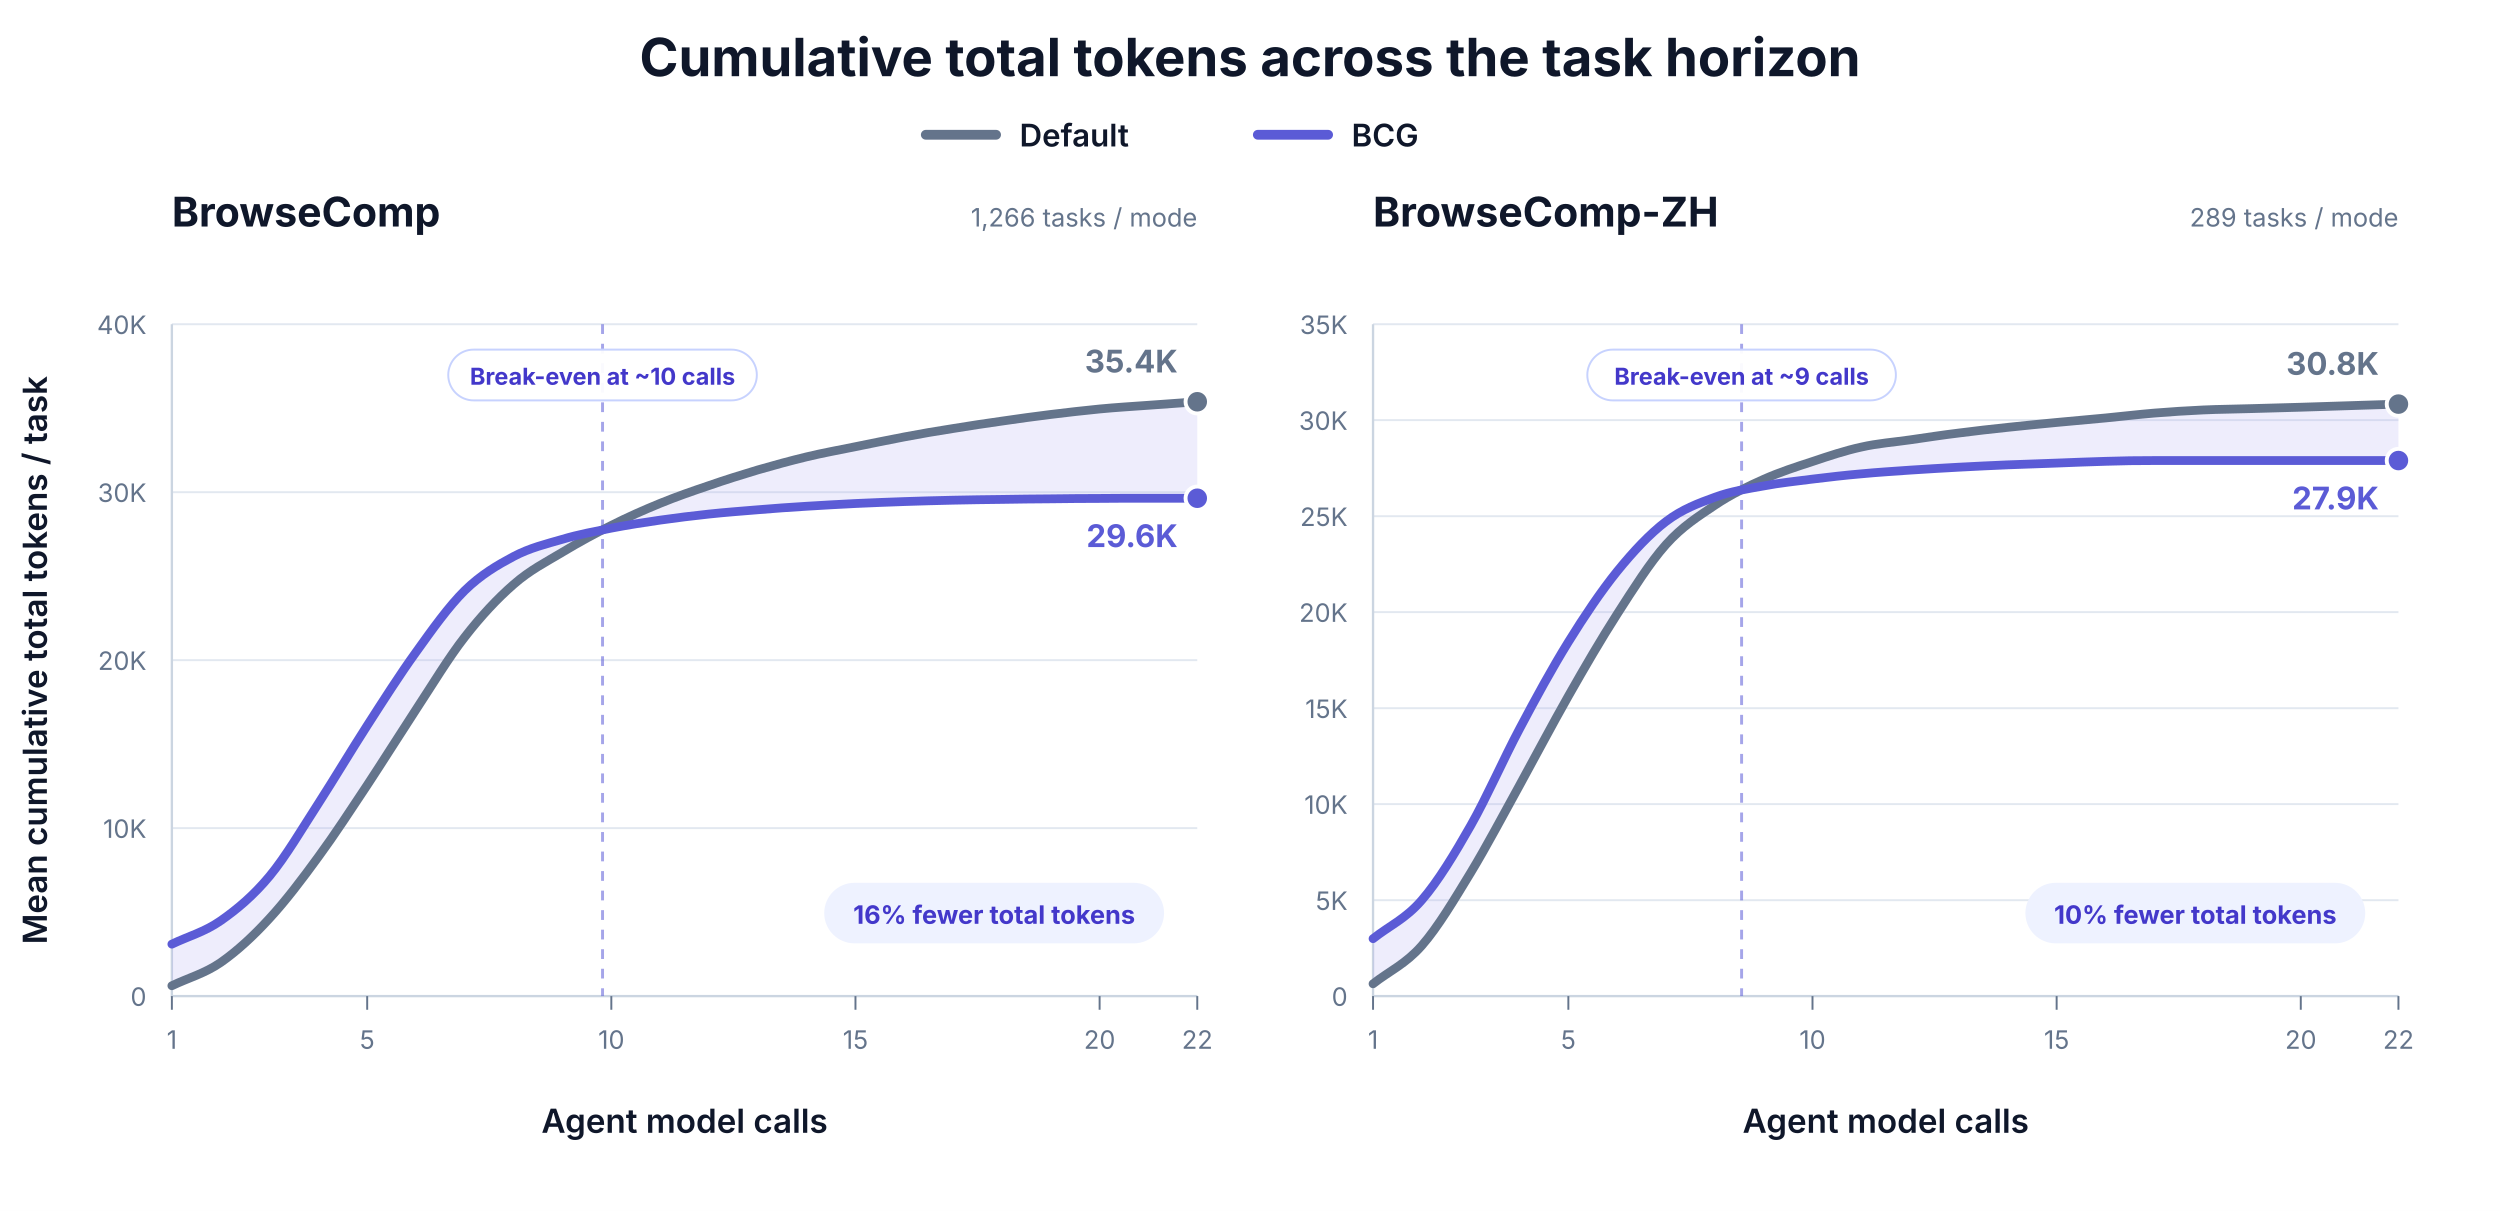
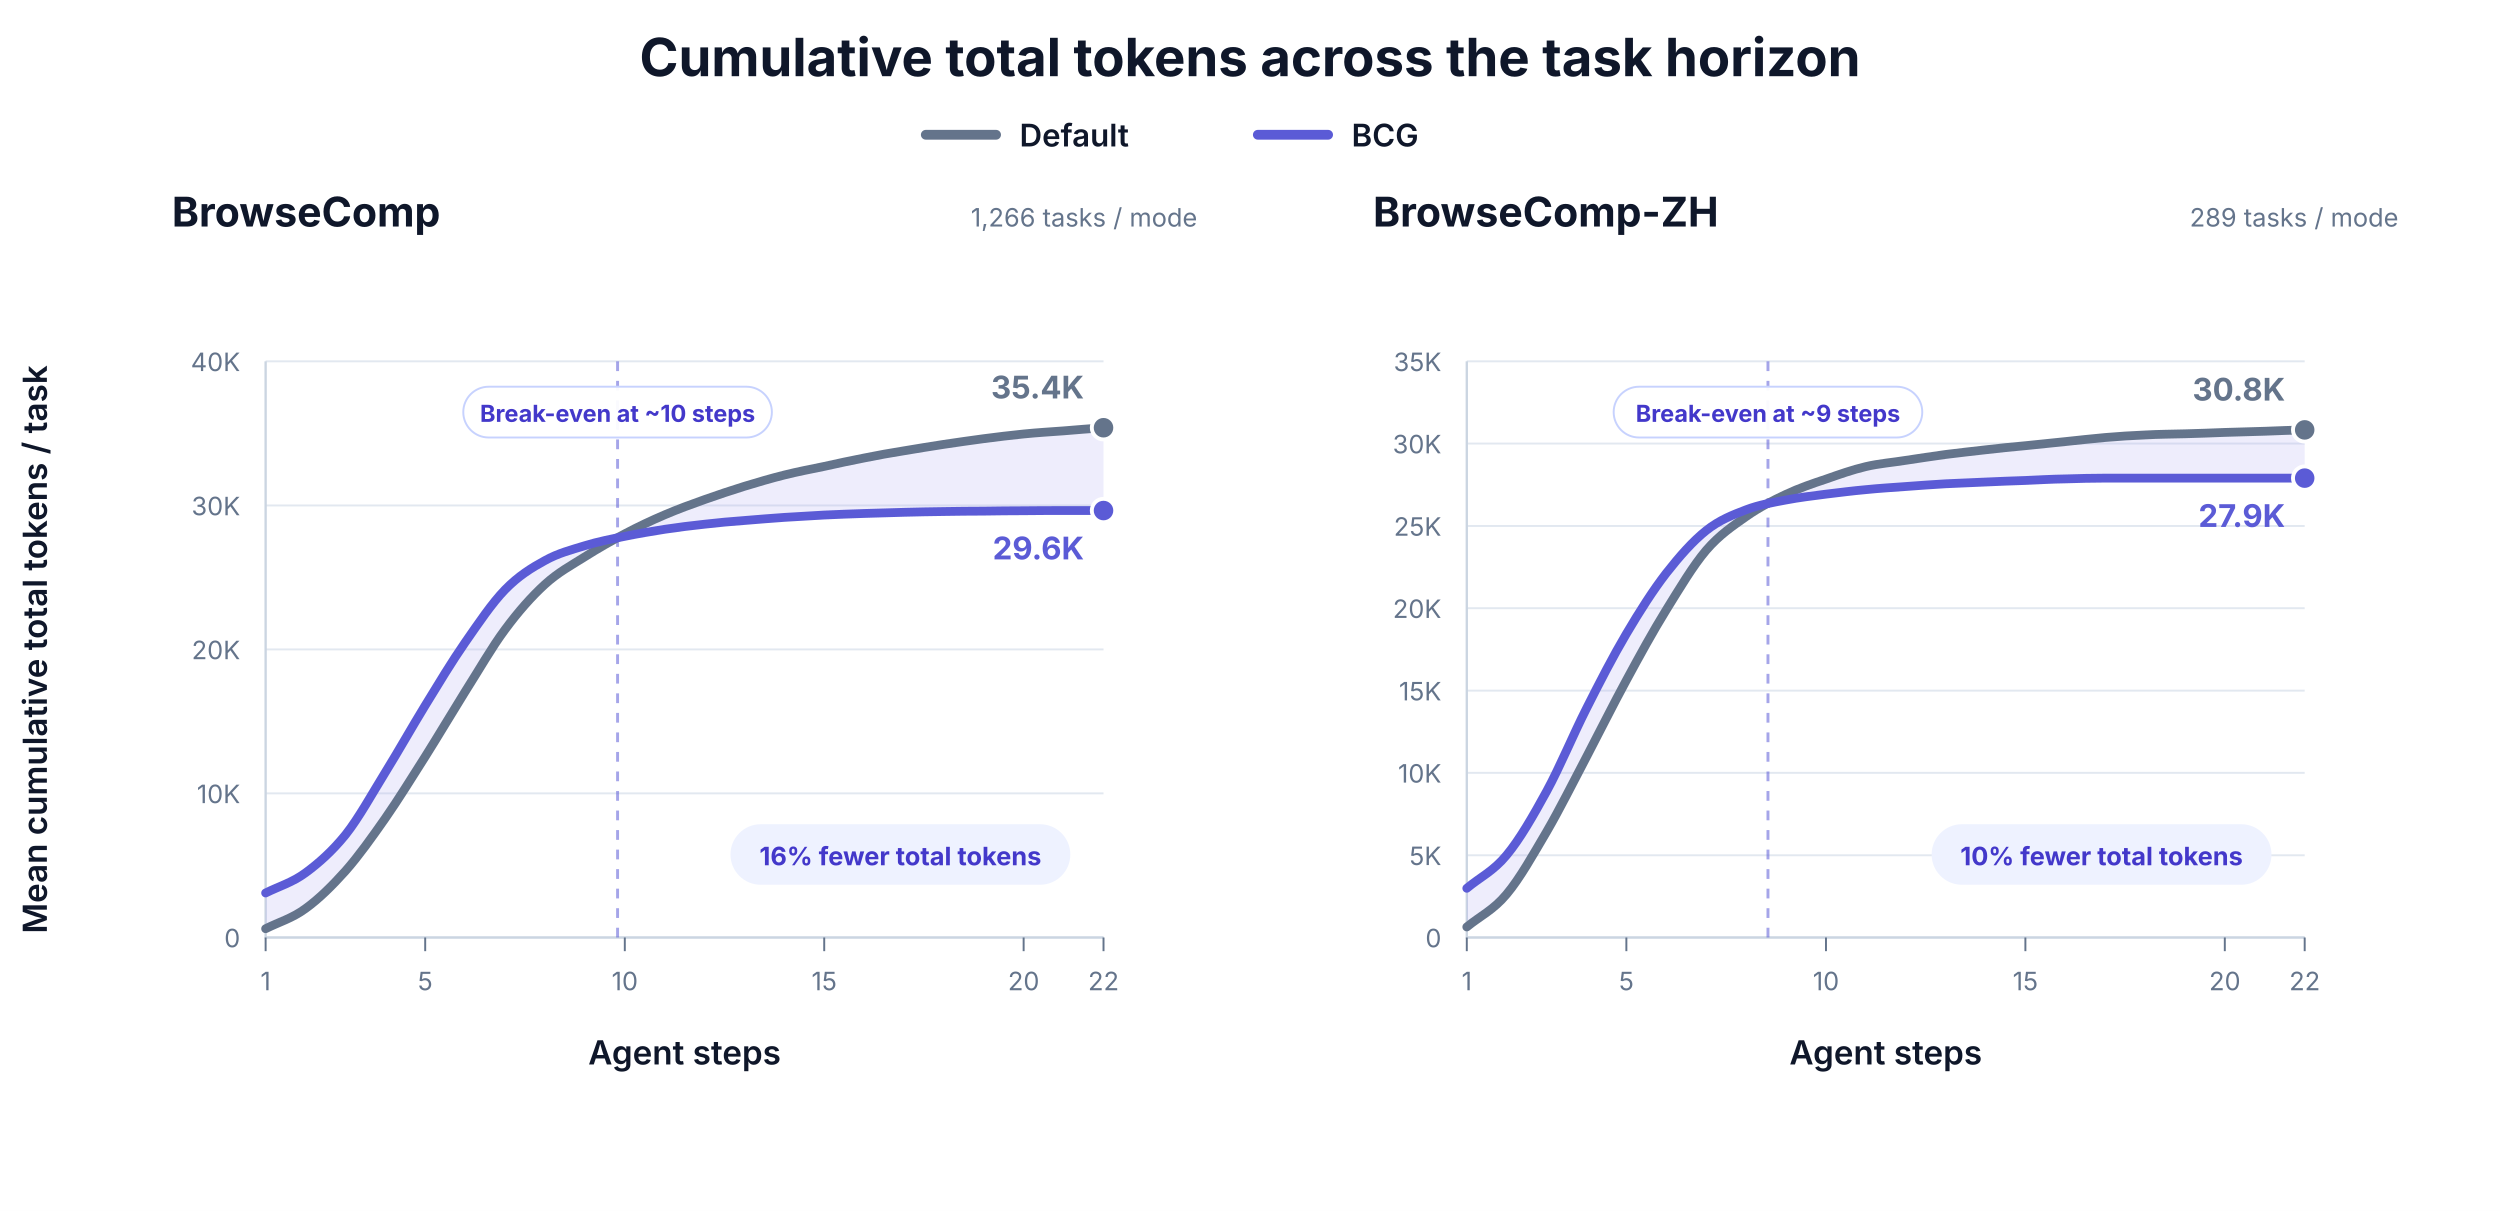
<svg xmlns="http://www.w3.org/2000/svg" width="1280" height="620" viewBox="0 0 1280 620" role="img" aria-labelledby="title desc">
  <rect width="1280" height="620" fill="#ffffff" />
  <g font-family="Inter,Arial,sans-serif">
    <text x="640" y="39" text-anchor="middle" fill="#0f172a" font-size="27" font-weight="700">Cumulative total tokens across the task horizon</text>
    <path d="M474 69H510" stroke="#64748b" stroke-width="5" stroke-linecap="round" />
    <text x="522" y="75" fill="#0f172a" font-size="16" font-weight="600">Default</text>
    <path d="M644 69H680" stroke="#5b5bd6" stroke-width="5" stroke-linecap="round" />
    <text x="692" y="75" fill="#0f172a" font-size="16" font-weight="600">BCG</text>
-     <text x="24" y="338" transform="rotate(-90 24 338)" text-anchor="middle" fill="#0f172a" font-size="17" font-weight="600">Mean cumulative total tokens / task</text>
+     <text x="24" y="332.5" transform="rotate(-90 24 332.5)" text-anchor="middle" fill="#0f172a" font-size="17" font-weight="600">Mean cumulative total tokens / task</text>
    <text x="88" y="116" fill="#0f172a" font-size="21" font-weight="700">BrowseComp</text>
    <text x="613" y="116" text-anchor="end" fill="#64748b" font-size="13">1,266 tasks / mode</text>
-     <path d="M88.0 510.0H613.0" stroke="#e2e8f0" stroke-width="1" />
-     <text x="75.0" y="515.0" text-anchor="end" fill="#64748b" font-size="13">0</text>
-     <path d="M88.0 424.0H613.0" stroke="#e2e8f0" stroke-width="1" />
-     <text x="75.0" y="429.0" text-anchor="end" fill="#64748b" font-size="13">10K</text>
-     <path d="M88.0 338.0H613.0" stroke="#e2e8f0" stroke-width="1" />
-     <text x="75.0" y="343.0" text-anchor="end" fill="#64748b" font-size="13">20K</text>
-     <path d="M88.0 252.0H613.0" stroke="#e2e8f0" stroke-width="1" />
-     <text x="75.0" y="257.0" text-anchor="end" fill="#64748b" font-size="13">30K</text>
-     <path d="M88.0 166.0H613.0" stroke="#e2e8f0" stroke-width="1" />
-     <text x="75.0" y="171.0" text-anchor="end" fill="#64748b" font-size="13">40K</text>
-     <path d="M88.0 166.0V510.0H613.0" fill="none" stroke="#cbd5e1" stroke-width="1.2" />
-     <path d="M88.0 510.0v7" stroke="#64748b" stroke-width="1" />
-     <text x="88.0" y="537.0" text-anchor="middle" fill="#64748b" font-size="13">1</text>
-     <path d="M188.0 510.0v7" stroke="#64748b" stroke-width="1" />
-     <text x="188.0" y="537.0" text-anchor="middle" fill="#64748b" font-size="13">5</text>
-     <path d="M313.0 510.0v7" stroke="#64748b" stroke-width="1" />
-     <text x="313.0" y="537.0" text-anchor="middle" fill="#64748b" font-size="13">10</text>
-     <path d="M438.0 510.0v7" stroke="#64748b" stroke-width="1" />
-     <text x="438.0" y="537.0" text-anchor="middle" fill="#64748b" font-size="13">15</text>
-     <path d="M563.0 510.0v7" stroke="#64748b" stroke-width="1" />
-     <text x="563.0" y="537.0" text-anchor="middle" fill="#64748b" font-size="13">20</text>
-     <path d="M613.0 510.0v7" stroke="#64748b" stroke-width="1" />
-     <text x="613.0" y="537.0" text-anchor="middle" fill="#64748b" font-size="13">22</text>
-     <path d="M308.5 166.0V510.0" stroke="#5b5bd6" stroke-opacity="0.55" stroke-width="1.5" stroke-dasharray="5 5" />
-     <rect x="229.5" y="179.0" width="158" height="26" rx="13" fill="#ffffff" fill-opacity="0.94" stroke="#c7d2fe" />
-     <text x="308.5" y="197.0" text-anchor="middle" fill="#4338ca" font-size="12" font-weight="700">Break-even at ~10 calls</text>
-     <path d="M88.0,504.7 C96.3,500.7 104.7,498.5 113.0,492.8 C121.3,487.0 129.7,479.3 138.0,470.2 C146.3,461.2 154.7,450.1 163.0,438.7 C171.3,427.4 179.7,414.5 188.0,402.0 C196.3,389.4 204.7,376.0 213.0,363.3 C221.3,350.7 229.7,336.7 238.0,326.1 C246.3,315.4 254.7,306.4 263.0,299.2 C271.3,291.9 279.7,287.7 288.0,282.7 C296.3,277.7 304.7,273.1 313.0,269.0 C321.3,264.8 329.7,261.1 338.0,257.7 C346.3,254.3 354.7,251.4 363.0,248.6 C371.3,245.7 379.7,243.1 388.0,240.6 C396.3,238.2 404.7,235.9 413.0,233.9 C421.3,231.9 429.7,230.4 438.0,228.7 C446.3,227.0 454.7,225.3 463.0,223.7 C471.3,222.1 479.7,220.7 488.0,219.4 C496.3,218.0 504.7,216.8 513.0,215.6 C521.3,214.4 529.7,213.2 538.0,212.2 C546.3,211.2 554.7,210.2 563.0,209.4 C571.3,208.6 579.7,208.1 588.0,207.5 C596.3,206.9 604.7,206.3 613.0,205.7 L613.0,255.1 C604.7,255.1 596.3,255.1 588.0,255.1 C579.7,255.1 571.3,255.1 563.0,255.2 C554.7,255.2 546.3,255.3 538.0,255.4 C529.7,255.5 521.3,255.5 513.0,255.7 C504.7,255.8 496.3,255.9 488.0,256.1 C479.7,256.3 471.3,256.5 463.0,256.8 C454.7,257.1 446.3,257.4 438.0,257.8 C429.7,258.2 421.3,258.7 413.0,259.2 C404.7,259.7 396.3,260.3 388.0,261.0 C379.7,261.7 371.3,262.3 363.0,263.2 C354.7,264.1 346.3,265.1 338.0,266.3 C329.7,267.5 321.3,268.8 313.0,270.4 C304.7,272.1 296.3,273.6 288.0,276.1 C279.7,278.5 271.3,280.5 263.0,284.9 C254.7,289.3 246.3,294.2 238.0,302.3 C229.7,310.5 221.3,322.3 213.0,333.9 C204.7,345.4 196.3,358.6 188.0,371.5 C179.7,384.4 171.3,398.5 163.0,411.4 C154.7,424.2 146.3,438.6 138.0,448.6 C129.7,458.6 121.3,465.6 113.0,471.4 C104.7,477.2 96.3,479.4 88.0,483.4 Z" fill="#aaa8f4" fill-opacity="0.20" />
-     <path d="M88.0,504.7 C96.3,500.7 104.7,498.5 113.0,492.8 C121.3,487.0 129.7,479.3 138.0,470.2 C146.3,461.2 154.7,450.1 163.0,438.7 C171.3,427.4 179.7,414.5 188.0,402.0 C196.3,389.4 204.7,376.0 213.0,363.3 C221.3,350.7 229.7,336.7 238.0,326.1 C246.3,315.4 254.7,306.4 263.0,299.2 C271.3,291.9 279.7,287.7 288.0,282.7 C296.3,277.7 304.7,273.1 313.0,269.0 C321.3,264.8 329.7,261.1 338.0,257.7 C346.3,254.3 354.7,251.4 363.0,248.6 C371.3,245.7 379.7,243.1 388.0,240.6 C396.3,238.2 404.7,235.9 413.0,233.9 C421.3,231.9 429.7,230.4 438.0,228.7 C446.3,227.0 454.7,225.3 463.0,223.7 C471.3,222.1 479.7,220.7 488.0,219.4 C496.3,218.0 504.7,216.8 513.0,215.6 C521.3,214.4 529.7,213.2 538.0,212.2 C546.3,211.2 554.7,210.2 563.0,209.4 C571.3,208.6 579.7,208.1 588.0,207.5 C596.3,206.9 604.7,206.3 613.0,205.7" fill="none" stroke="#64748b" stroke-width="4.5" stroke-linecap="round" />
-     <path d="M88.0,483.4 C96.3,479.4 104.7,477.2 113.0,471.4 C121.3,465.6 129.7,458.6 138.0,448.6 C146.3,438.6 154.7,424.2 163.0,411.4 C171.3,398.5 179.7,384.4 188.0,371.5 C196.3,358.6 204.7,345.4 213.0,333.9 C221.3,322.3 229.7,310.5 238.0,302.3 C246.3,294.2 254.7,289.3 263.0,284.9 C271.3,280.5 279.7,278.5 288.0,276.1 C296.3,273.6 304.7,272.1 313.0,270.4 C321.3,268.8 329.7,267.5 338.0,266.3 C346.3,265.1 354.7,264.1 363.0,263.2 C371.3,262.3 379.7,261.7 388.0,261.0 C396.3,260.3 404.7,259.7 413.0,259.2 C421.3,258.7 429.7,258.2 438.0,257.8 C446.3,257.4 454.7,257.1 463.0,256.8 C471.3,256.5 479.7,256.3 488.0,256.1 C496.3,255.9 504.7,255.8 513.0,255.7 C521.3,255.5 529.7,255.5 538.0,255.4 C546.3,255.3 554.7,255.2 563.0,255.2 C571.3,255.1 579.7,255.1 588.0,255.1 C596.3,255.1 604.7,255.1 613.0,255.1" fill="none" stroke="#5b5bd6" stroke-width="4.5" stroke-linecap="round" />
-     <circle cx="613.0" cy="205.7" r="6" fill="#64748b" stroke="#ffffff" stroke-width="2" />
-     <text x="603.0" y="190.7" text-anchor="end" fill="#64748b" font-size="16" font-weight="700">35.4K</text>
-     <circle cx="613.0" cy="255.1" r="6" fill="#5b5bd6" stroke="#ffffff" stroke-width="2" />
-     <text x="603.0" y="280.1" text-anchor="end" fill="#5b5bd6" font-size="16" font-weight="700">29.6K</text>
-     <rect x="422.0" y="452.0" width="174" height="31" rx="15.5" fill="#eef2ff" />
-     <text x="509.0" y="473.0" text-anchor="middle" fill="#4338ca" font-size="13" font-weight="700">16% fewer total tokens</text>
-     <text x="350.5" y="580" text-anchor="middle" fill="#0f172a" font-size="17" font-weight="600">Agent model calls</text>
+     <path d="M136.0 480.0H565.0" stroke="#e2e8f0" stroke-width="1" />
+     <text x="123.0" y="485.0" text-anchor="end" fill="#64748b" font-size="13">0</text>
+     <path d="M136.0 406.2H565.0" stroke="#e2e8f0" stroke-width="1" />
+     <text x="123.0" y="411.2" text-anchor="end" fill="#64748b" font-size="13">10K</text>
+     <path d="M136.0 332.5H565.0" stroke="#e2e8f0" stroke-width="1" />
+     <text x="123.0" y="337.5" text-anchor="end" fill="#64748b" font-size="13">20K</text>
+     <path d="M136.0 258.8H565.0" stroke="#e2e8f0" stroke-width="1" />
+     <text x="123.0" y="263.8" text-anchor="end" fill="#64748b" font-size="13">30K</text>
+     <path d="M136.0 185.0H565.0" stroke="#e2e8f0" stroke-width="1" />
+     <text x="123.0" y="190.0" text-anchor="end" fill="#64748b" font-size="13">40K</text>
+     <path d="M136.0 185.0V480.0H565.0" fill="none" stroke="#cbd5e1" stroke-width="1.2" />
+     <path d="M136.0 480.0v7" stroke="#64748b" stroke-width="1" />
+     <text x="136.0" y="507.0" text-anchor="middle" fill="#64748b" font-size="13">1</text>
+     <path d="M217.7 480.0v7" stroke="#64748b" stroke-width="1" />
+     <text x="217.7" y="507.0" text-anchor="middle" fill="#64748b" font-size="13">5</text>
+     <path d="M319.9 480.0v7" stroke="#64748b" stroke-width="1" />
+     <text x="319.9" y="507.0" text-anchor="middle" fill="#64748b" font-size="13">10</text>
+     <path d="M422.0 480.0v7" stroke="#64748b" stroke-width="1" />
+     <text x="422.0" y="507.0" text-anchor="middle" fill="#64748b" font-size="13">15</text>
+     <path d="M524.1 480.0v7" stroke="#64748b" stroke-width="1" />
+     <text x="524.1" y="507.0" text-anchor="middle" fill="#64748b" font-size="13">20</text>
+     <path d="M565.0 480.0v7" stroke="#64748b" stroke-width="1" />
+     <text x="565.0" y="507.0" text-anchor="middle" fill="#64748b" font-size="13">22</text>
+     <path d="M316.2 185.0V480.0" stroke="#5b5bd6" stroke-opacity="0.55" stroke-width="1.5" stroke-dasharray="5 5" />
+     <rect x="237.2" y="198.0" width="158" height="26" rx="13" fill="#ffffff" fill-opacity="0.94" stroke="#c7d2fe" />
+     <text x="316.2" y="216.0" text-anchor="middle" fill="#4338ca" font-size="12" font-weight="700">Break-even at ~10 steps</text>
+     <path d="M136.0,475.5 C142.8,472.1 149.6,470.2 156.4,465.2 C163.2,460.3 170.0,453.6 176.9,445.9 C183.7,438.2 190.5,428.6 197.3,418.9 C204.1,409.1 210.9,398.1 217.7,387.4 C224.5,376.6 231.3,365.1 238.1,354.2 C245.0,343.4 251.8,331.4 258.6,322.3 C265.4,313.1 272.2,305.4 279.0,299.2 C285.8,293.0 292.6,289.4 299.4,285.1 C306.2,280.8 313.0,276.9 319.9,273.3 C326.7,269.7 333.5,266.5 340.3,263.6 C347.1,260.7 353.9,258.2 360.7,255.8 C367.5,253.4 374.3,251.1 381.1,249.0 C388.0,246.9 394.8,244.9 401.6,243.2 C408.4,241.5 415.2,240.2 422.0,238.8 C428.8,237.3 435.6,235.8 442.4,234.5 C449.2,233.1 456.0,231.9 462.9,230.8 C469.7,229.6 476.5,228.6 483.3,227.5 C490.1,226.5 496.9,225.5 503.7,224.6 C510.5,223.7 517.3,222.9 524.1,222.2 C531.0,221.5 537.8,221.1 544.6,220.6 C551.4,220.0 558.2,219.5 565.0,219.0 L565.0,261.4 C558.2,261.4 551.4,261.4 544.6,261.4 C537.8,261.4 531.0,261.4 524.1,261.5 C517.3,261.5 510.5,261.6 503.7,261.7 C496.9,261.7 490.1,261.8 483.3,261.9 C476.5,262.0 469.7,262.1 462.9,262.3 C456.0,262.5 449.2,262.7 442.4,262.9 C435.6,263.1 428.8,263.4 422.0,263.7 C415.2,264.1 408.4,264.5 401.6,264.9 C394.8,265.4 388.0,265.9 381.1,266.5 C374.3,267.0 367.5,267.6 360.7,268.4 C353.9,269.1 347.1,270.0 340.3,271.0 C333.5,272.1 326.7,273.2 319.9,274.6 C313.0,276.0 306.2,277.3 299.4,279.4 C292.6,281.5 285.8,283.2 279.0,287.0 C272.2,290.7 265.4,294.9 258.6,301.9 C251.8,308.9 245.0,319.1 238.1,329.0 C231.3,338.8 224.5,350.1 217.7,361.2 C210.9,372.3 204.1,384.4 197.3,395.4 C190.5,406.4 183.7,418.8 176.9,427.4 C170.0,435.9 163.2,441.9 156.4,446.9 C149.6,451.9 142.8,453.8 136.0,457.2 Z" fill="#aaa8f4" fill-opacity="0.20" />
+     <path d="M136.0,475.5 C142.8,472.1 149.6,470.2 156.4,465.2 C163.2,460.3 170.0,453.6 176.9,445.9 C183.7,438.2 190.5,428.6 197.3,418.9 C204.1,409.1 210.9,398.1 217.7,387.4 C224.5,376.6 231.3,365.1 238.1,354.2 C245.0,343.4 251.8,331.4 258.6,322.3 C265.4,313.1 272.2,305.4 279.0,299.2 C285.8,293.0 292.6,289.4 299.4,285.1 C306.2,280.8 313.0,276.9 319.9,273.3 C326.7,269.7 333.5,266.5 340.3,263.6 C347.1,260.7 353.9,258.2 360.7,255.8 C367.5,253.4 374.3,251.1 381.1,249.0 C388.0,246.9 394.8,244.9 401.6,243.2 C408.4,241.5 415.2,240.2 422.0,238.8 C428.8,237.3 435.6,235.8 442.4,234.5 C449.2,233.1 456.0,231.9 462.9,230.8 C469.7,229.6 476.5,228.6 483.3,227.5 C490.1,226.5 496.9,225.5 503.7,224.6 C510.5,223.7 517.3,222.9 524.1,222.2 C531.0,221.5 537.8,221.1 544.6,220.6 C551.4,220.0 558.2,219.5 565.0,219.0" fill="none" stroke="#64748b" stroke-width="4.5" stroke-linecap="round" />
+     <path d="M136.0,457.2 C142.8,453.8 149.6,451.9 156.4,446.9 C163.2,441.9 170.0,435.9 176.9,427.4 C183.7,418.8 190.5,406.4 197.3,395.4 C204.1,384.4 210.9,372.3 217.7,361.2 C224.5,350.1 231.3,338.8 238.1,329.0 C245.0,319.1 251.8,308.9 258.6,301.9 C265.4,294.9 272.2,290.7 279.0,287.0 C285.8,283.2 292.6,281.5 299.4,279.4 C306.2,277.3 313.0,276.0 319.9,274.6 C326.7,273.2 333.5,272.1 340.3,271.0 C347.1,270.0 353.9,269.1 360.7,268.4 C367.5,267.6 374.3,267.0 381.1,266.5 C388.0,265.9 394.8,265.4 401.6,264.9 C408.4,264.5 415.2,264.1 422.0,263.7 C428.8,263.4 435.6,263.1 442.4,262.9 C449.2,262.7 456.0,262.5 462.9,262.3 C469.7,262.1 476.5,262.0 483.3,261.9 C490.1,261.8 496.9,261.7 503.7,261.7 C510.5,261.6 517.3,261.5 524.1,261.5 C531.0,261.4 537.8,261.4 544.6,261.4 C551.4,261.4 558.2,261.4 565.0,261.4" fill="none" stroke="#5b5bd6" stroke-width="4.5" stroke-linecap="round" />
+     <circle cx="565.0" cy="219.0" r="6" fill="#64748b" stroke="#ffffff" stroke-width="2" />
+     <text x="555.0" y="204.0" text-anchor="end" fill="#64748b" font-size="16" font-weight="700">35.4K</text>
+     <circle cx="565.0" cy="261.4" r="6" fill="#5b5bd6" stroke="#ffffff" stroke-width="2" />
+     <text x="555.0" y="286.4" text-anchor="end" fill="#5b5bd6" font-size="16" font-weight="700">29.6K</text>
+     <rect x="374.0" y="422.0" width="174" height="31" rx="15.5" fill="#eef2ff" />
+     <text x="461.0" y="443.0" text-anchor="middle" fill="#4338ca" font-size="13" font-weight="700">16% fewer total tokens</text>
+     <text x="350.5" y="545" text-anchor="middle" fill="#0f172a" font-size="17" font-weight="600">Agent steps</text>
    <text x="703" y="116" fill="#0f172a" font-size="21" font-weight="700">BrowseComp-ZH</text>
    <text x="1228" y="116" text-anchor="end" fill="#64748b" font-size="13">289 tasks / mode</text>
-     <path d="M703.0 510.0H1228.0" stroke="#e2e8f0" stroke-width="1" />
-     <text x="690.0" y="515.0" text-anchor="end" fill="#64748b" font-size="13">0</text>
-     <path d="M703.0 460.9H1228.0" stroke="#e2e8f0" stroke-width="1" />
-     <text x="690.0" y="465.9" text-anchor="end" fill="#64748b" font-size="13">5K</text>
-     <path d="M703.0 411.7H1228.0" stroke="#e2e8f0" stroke-width="1" />
-     <text x="690.0" y="416.7" text-anchor="end" fill="#64748b" font-size="13">10K</text>
-     <path d="M703.0 362.6H1228.0" stroke="#e2e8f0" stroke-width="1" />
-     <text x="690.0" y="367.6" text-anchor="end" fill="#64748b" font-size="13">15K</text>
-     <path d="M703.0 313.4H1228.0" stroke="#e2e8f0" stroke-width="1" />
-     <text x="690.0" y="318.4" text-anchor="end" fill="#64748b" font-size="13">20K</text>
-     <path d="M703.0 264.3H1228.0" stroke="#e2e8f0" stroke-width="1" />
-     <text x="690.0" y="269.3" text-anchor="end" fill="#64748b" font-size="13">25K</text>
-     <path d="M703.0 215.1H1228.0" stroke="#e2e8f0" stroke-width="1" />
-     <text x="690.0" y="220.1" text-anchor="end" fill="#64748b" font-size="13">30K</text>
-     <path d="M703.0 166.0H1228.0" stroke="#e2e8f0" stroke-width="1" />
-     <text x="690.0" y="171.0" text-anchor="end" fill="#64748b" font-size="13">35K</text>
-     <path d="M703.0 166.0V510.0H1228.0" fill="none" stroke="#cbd5e1" stroke-width="1.2" />
-     <path d="M703.0 510.0v7" stroke="#64748b" stroke-width="1" />
-     <text x="703.0" y="537.0" text-anchor="middle" fill="#64748b" font-size="13">1</text>
-     <path d="M803.0 510.0v7" stroke="#64748b" stroke-width="1" />
-     <text x="803.0" y="537.0" text-anchor="middle" fill="#64748b" font-size="13">5</text>
-     <path d="M928.0 510.0v7" stroke="#64748b" stroke-width="1" />
-     <text x="928.0" y="537.0" text-anchor="middle" fill="#64748b" font-size="13">10</text>
-     <path d="M1053.0 510.0v7" stroke="#64748b" stroke-width="1" />
-     <text x="1053.0" y="537.0" text-anchor="middle" fill="#64748b" font-size="13">15</text>
-     <path d="M1178.0 510.0v7" stroke="#64748b" stroke-width="1" />
-     <text x="1178.0" y="537.0" text-anchor="middle" fill="#64748b" font-size="13">20</text>
-     <path d="M1228.0 510.0v7" stroke="#64748b" stroke-width="1" />
-     <text x="1228.0" y="537.0" text-anchor="middle" fill="#64748b" font-size="13">22</text>
-     <path d="M891.7 166.0V510.0" stroke="#5b5bd6" stroke-opacity="0.55" stroke-width="1.5" stroke-dasharray="5 5" />
-     <rect x="812.7" y="179.0" width="158" height="26" rx="13" fill="#ffffff" fill-opacity="0.94" stroke="#c7d2fe" />
-     <text x="891.7" y="197.0" text-anchor="middle" fill="#4338ca" font-size="12" font-weight="700">Break-even at ~9 calls</text>
-     <path d="M703.0,503.7 C711.3,497.2 719.7,493.6 728.0,484.1 C736.3,474.6 744.7,460.4 753.0,446.8 C761.3,433.1 769.7,417.1 778.0,402.1 C786.3,387.0 794.7,371.0 803.0,356.4 C811.3,341.8 819.7,327.3 828.0,314.4 C836.3,301.5 844.7,288.1 853.0,278.8 C861.3,269.5 869.7,264.3 878.0,258.7 C886.3,253.1 894.7,249.1 903.0,245.4 C911.3,241.7 919.7,239.0 928.0,236.3 C936.3,233.5 944.7,230.7 953.0,228.9 C961.3,227.0 969.7,226.4 978.0,225.2 C986.3,224.0 994.7,222.7 1003.0,221.7 C1011.3,220.6 1019.7,219.7 1028.0,218.8 C1036.3,217.9 1044.7,217.1 1053.0,216.3 C1061.3,215.5 1069.7,214.8 1078.0,214.0 C1086.3,213.2 1094.7,212.2 1103.0,211.5 C1111.3,210.8 1119.7,210.3 1128.0,209.9 C1136.3,209.5 1144.7,209.5 1153.0,209.2 C1161.3,209.0 1169.7,208.7 1178.0,208.5 C1186.3,208.2 1194.7,208.0 1203.0,207.7 C1211.3,207.4 1219.7,207.2 1228.0,206.9 L1228.0,235.8 C1219.7,235.8 1211.3,235.8 1203.0,235.8 C1194.7,235.8 1186.3,235.8 1178.0,235.8 C1169.7,235.8 1161.3,235.8 1153.0,235.8 C1144.7,235.8 1136.3,235.8 1128.0,235.8 C1119.7,235.8 1111.3,235.8 1103.0,235.8 C1094.7,235.8 1086.3,235.9 1078.0,236.2 C1069.7,236.4 1061.3,236.8 1053.0,237.1 C1044.7,237.4 1036.3,237.7 1028.0,238.0 C1019.7,238.4 1011.3,238.7 1003.0,239.2 C994.7,239.6 986.3,240.2 978.0,240.7 C969.7,241.3 961.3,241.8 953.0,242.6 C944.7,243.3 936.3,244.3 928.0,245.3 C919.7,246.4 911.3,247.2 903.0,248.8 C894.7,250.3 886.3,251.5 878.0,254.6 C869.7,257.6 861.3,260.7 853.0,267.0 C844.7,273.3 836.3,282.3 828.0,292.5 C819.7,302.8 811.3,315.3 803.0,328.7 C794.7,342.1 786.3,357.5 778.0,373.2 C769.7,388.8 761.3,408.1 753.0,422.7 C744.7,437.3 736.3,451.2 728.0,460.8 C719.7,470.5 711.3,474.0 703.0,480.6 Z" fill="#aaa8f4" fill-opacity="0.20" />
-     <path d="M703.0,503.7 C711.3,497.2 719.7,493.6 728.0,484.1 C736.3,474.6 744.7,460.4 753.0,446.8 C761.3,433.1 769.7,417.1 778.0,402.1 C786.3,387.0 794.7,371.0 803.0,356.4 C811.3,341.8 819.7,327.3 828.0,314.4 C836.3,301.5 844.7,288.1 853.0,278.8 C861.3,269.5 869.7,264.3 878.0,258.7 C886.3,253.1 894.7,249.1 903.0,245.4 C911.3,241.7 919.7,239.0 928.0,236.3 C936.3,233.5 944.7,230.7 953.0,228.9 C961.3,227.0 969.7,226.4 978.0,225.2 C986.3,224.0 994.7,222.7 1003.0,221.7 C1011.3,220.6 1019.7,219.7 1028.0,218.8 C1036.3,217.9 1044.7,217.1 1053.0,216.3 C1061.3,215.5 1069.7,214.8 1078.0,214.0 C1086.3,213.2 1094.7,212.2 1103.0,211.5 C1111.3,210.8 1119.7,210.3 1128.0,209.9 C1136.3,209.5 1144.7,209.5 1153.0,209.2 C1161.3,209.0 1169.7,208.7 1178.0,208.5 C1186.3,208.2 1194.7,208.0 1203.0,207.7 C1211.3,207.4 1219.7,207.2 1228.0,206.9" fill="none" stroke="#64748b" stroke-width="4.5" stroke-linecap="round" />
-     <path d="M703.0,480.6 C711.3,474.0 719.7,470.5 728.0,460.8 C736.3,451.2 744.7,437.3 753.0,422.7 C761.3,408.1 769.7,388.8 778.0,373.2 C786.3,357.5 794.7,342.1 803.0,328.7 C811.3,315.3 819.7,302.8 828.0,292.5 C836.3,282.3 844.7,273.3 853.0,267.0 C861.3,260.7 869.7,257.6 878.0,254.6 C886.3,251.5 894.7,250.3 903.0,248.8 C911.3,247.2 919.7,246.4 928.0,245.3 C936.3,244.3 944.7,243.3 953.0,242.6 C961.3,241.8 969.7,241.3 978.0,240.7 C986.3,240.2 994.7,239.6 1003.0,239.2 C1011.3,238.7 1019.7,238.4 1028.0,238.0 C1036.3,237.7 1044.7,237.4 1053.0,237.1 C1061.3,236.8 1069.7,236.4 1078.0,236.2 C1086.3,235.9 1094.7,235.8 1103.0,235.8 C1111.3,235.8 1119.7,235.8 1128.0,235.8 C1136.3,235.8 1144.7,235.8 1153.0,235.8 C1161.3,235.8 1169.7,235.8 1178.0,235.8 C1186.3,235.8 1194.7,235.8 1203.0,235.8 C1211.3,235.8 1219.7,235.8 1228.0,235.8" fill="none" stroke="#5b5bd6" stroke-width="4.5" stroke-linecap="round" />
-     <circle cx="1228.0" cy="206.9" r="6" fill="#64748b" stroke="#ffffff" stroke-width="2" />
-     <text x="1218.0" y="191.9" text-anchor="end" fill="#64748b" font-size="16" font-weight="700">30.8K</text>
-     <circle cx="1228.0" cy="235.8" r="6" fill="#5b5bd6" stroke="#ffffff" stroke-width="2" />
-     <text x="1218.0" y="260.8" text-anchor="end" fill="#5b5bd6" font-size="16" font-weight="700">27.9K</text>
-     <rect x="1037.0" y="452.0" width="174" height="31" rx="15.5" fill="#eef2ff" />
-     <text x="1124.0" y="473.0" text-anchor="middle" fill="#4338ca" font-size="13" font-weight="700">10% fewer total tokens</text>
-     <text x="965.5" y="580" text-anchor="middle" fill="#0f172a" font-size="17" font-weight="600">Agent model calls</text>
+     <path d="M751.0 480.0H1180.0" stroke="#e2e8f0" stroke-width="1" />
+     <text x="738.0" y="485.0" text-anchor="end" fill="#64748b" font-size="13">0</text>
+     <path d="M751.0 437.9H1180.0" stroke="#e2e8f0" stroke-width="1" />
+     <text x="738.0" y="442.9" text-anchor="end" fill="#64748b" font-size="13">5K</text>
+     <path d="M751.0 395.7H1180.0" stroke="#e2e8f0" stroke-width="1" />
+     <text x="738.0" y="400.7" text-anchor="end" fill="#64748b" font-size="13">10K</text>
+     <path d="M751.0 353.6H1180.0" stroke="#e2e8f0" stroke-width="1" />
+     <text x="738.0" y="358.6" text-anchor="end" fill="#64748b" font-size="13">15K</text>
+     <path d="M751.0 311.4H1180.0" stroke="#e2e8f0" stroke-width="1" />
+     <text x="738.0" y="316.4" text-anchor="end" fill="#64748b" font-size="13">20K</text>
+     <path d="M751.0 269.3H1180.0" stroke="#e2e8f0" stroke-width="1" />
+     <text x="738.0" y="274.3" text-anchor="end" fill="#64748b" font-size="13">25K</text>
+     <path d="M751.0 227.1H1180.0" stroke="#e2e8f0" stroke-width="1" />
+     <text x="738.0" y="232.1" text-anchor="end" fill="#64748b" font-size="13">30K</text>
+     <path d="M751.0 185.0H1180.0" stroke="#e2e8f0" stroke-width="1" />
+     <text x="738.0" y="190.0" text-anchor="end" fill="#64748b" font-size="13">35K</text>
+     <path d="M751.0 185.0V480.0H1180.0" fill="none" stroke="#cbd5e1" stroke-width="1.2" />
+     <path d="M751.0 480.0v7" stroke="#64748b" stroke-width="1" />
+     <text x="751.0" y="507.0" text-anchor="middle" fill="#64748b" font-size="13">1</text>
+     <path d="M832.7 480.0v7" stroke="#64748b" stroke-width="1" />
+     <text x="832.7" y="507.0" text-anchor="middle" fill="#64748b" font-size="13">5</text>
+     <path d="M934.9 480.0v7" stroke="#64748b" stroke-width="1" />
+     <text x="934.9" y="507.0" text-anchor="middle" fill="#64748b" font-size="13">10</text>
+     <path d="M1037.0 480.0v7" stroke="#64748b" stroke-width="1" />
+     <text x="1037.0" y="507.0" text-anchor="middle" fill="#64748b" font-size="13">15</text>
+     <path d="M1139.1 480.0v7" stroke="#64748b" stroke-width="1" />
+     <text x="1139.1" y="507.0" text-anchor="middle" fill="#64748b" font-size="13">20</text>
+     <path d="M1180.0 480.0v7" stroke="#64748b" stroke-width="1" />
+     <text x="1180.0" y="507.0" text-anchor="middle" fill="#64748b" font-size="13">22</text>
+     <path d="M905.2 185.0V480.0" stroke="#5b5bd6" stroke-opacity="0.55" stroke-width="1.5" stroke-dasharray="5 5" />
+     <rect x="826.2" y="198.0" width="158" height="26" rx="13" fill="#ffffff" fill-opacity="0.94" stroke="#c7d2fe" />
+     <text x="905.2" y="216.0" text-anchor="middle" fill="#4338ca" font-size="12" font-weight="700">Break-even at ~9 steps</text>
+     <path d="M751.0,474.6 C757.8,469.0 764.6,466.0 771.4,457.8 C778.2,449.7 785.0,437.5 791.9,425.8 C798.7,414.1 805.5,400.4 812.3,387.5 C819.1,374.5 825.9,360.8 832.7,348.3 C839.5,335.7 846.3,323.3 853.1,312.3 C860.0,301.2 866.8,289.7 873.6,281.7 C880.4,273.8 887.2,269.3 894.0,264.5 C900.8,259.7 907.6,256.3 914.4,253.1 C921.2,249.9 928.0,247.6 934.9,245.3 C941.7,242.9 948.5,240.5 955.3,238.9 C962.1,237.3 968.9,236.8 975.7,235.7 C982.5,234.7 989.3,233.6 996.1,232.7 C1003.0,231.8 1009.8,231.1 1016.6,230.3 C1023.4,229.5 1030.2,228.8 1037.0,228.2 C1043.8,227.5 1050.6,226.8 1057.4,226.1 C1064.2,225.4 1071.0,224.6 1077.9,224.0 C1084.7,223.4 1091.5,223.0 1098.3,222.7 C1105.1,222.3 1111.9,222.3 1118.7,222.1 C1125.5,221.9 1132.3,221.7 1139.1,221.4 C1146.0,221.2 1152.8,221.0 1159.6,220.8 C1166.4,220.5 1173.2,220.3 1180.0,220.1 L1180.0,244.8 C1173.2,244.8 1166.4,244.8 1159.6,244.8 C1152.8,244.8 1146.0,244.8 1139.1,244.8 C1132.3,244.8 1125.5,244.8 1118.7,244.8 C1111.9,244.8 1105.1,244.8 1098.3,244.8 C1091.5,244.8 1084.7,244.8 1077.9,244.8 C1071.0,244.8 1064.2,245.0 1057.4,245.2 C1050.6,245.3 1043.8,245.7 1037.0,246.0 C1030.2,246.2 1023.4,246.5 1016.6,246.8 C1009.8,247.1 1003.0,247.4 996.1,247.7 C989.3,248.1 982.5,248.6 975.7,249.1 C968.9,249.6 962.1,250.0 955.3,250.7 C948.5,251.3 941.7,252.2 934.9,253.0 C928.0,253.9 921.2,254.7 914.4,256.0 C907.6,257.3 900.8,258.4 894.0,261.0 C887.2,263.6 880.4,266.2 873.6,271.6 C866.8,277.0 860.0,284.7 853.1,293.5 C846.3,302.3 839.5,313.0 832.7,324.5 C825.9,336.0 819.1,349.2 812.3,362.7 C805.5,376.1 798.7,392.6 791.9,405.1 C785.0,417.7 778.2,429.6 771.4,437.8 C764.6,446.1 757.8,449.1 751.0,454.8 Z" fill="#aaa8f4" fill-opacity="0.20" />
+     <path d="M751.0,474.6 C757.8,469.0 764.6,466.0 771.4,457.8 C778.2,449.7 785.0,437.5 791.9,425.8 C798.7,414.1 805.5,400.4 812.3,387.5 C819.1,374.5 825.9,360.8 832.7,348.3 C839.5,335.7 846.3,323.3 853.1,312.3 C860.0,301.2 866.8,289.7 873.6,281.7 C880.4,273.8 887.2,269.3 894.0,264.5 C900.8,259.7 907.6,256.3 914.4,253.1 C921.2,249.9 928.0,247.6 934.9,245.3 C941.7,242.9 948.5,240.5 955.3,238.9 C962.1,237.3 968.9,236.8 975.7,235.7 C982.5,234.7 989.3,233.6 996.1,232.7 C1003.0,231.8 1009.8,231.1 1016.6,230.3 C1023.4,229.5 1030.2,228.8 1037.0,228.2 C1043.8,227.5 1050.6,226.8 1057.4,226.1 C1064.2,225.4 1071.0,224.6 1077.9,224.0 C1084.7,223.4 1091.5,223.0 1098.3,222.7 C1105.1,222.3 1111.9,222.3 1118.7,222.1 C1125.5,221.9 1132.3,221.7 1139.1,221.4 C1146.0,221.2 1152.8,221.0 1159.6,220.8 C1166.4,220.5 1173.2,220.3 1180.0,220.1" fill="none" stroke="#64748b" stroke-width="4.5" stroke-linecap="round" />
+     <path d="M751.0,454.8 C757.8,449.1 764.6,446.1 771.4,437.8 C778.2,429.6 785.0,417.7 791.9,405.1 C798.7,392.6 805.5,376.1 812.3,362.7 C819.1,349.2 825.9,336.0 832.7,324.5 C839.5,313.0 846.3,302.3 853.1,293.5 C860.0,284.7 866.8,277.0 873.6,271.6 C880.4,266.2 887.2,263.6 894.0,261.0 C900.8,258.4 907.6,257.3 914.4,256.0 C921.2,254.7 928.0,253.9 934.9,253.0 C941.7,252.2 948.5,251.3 955.3,250.7 C962.1,250.0 968.9,249.6 975.7,249.1 C982.5,248.6 989.3,248.1 996.1,247.7 C1003.0,247.4 1009.8,247.1 1016.6,246.8 C1023.4,246.5 1030.2,246.2 1037.0,246.0 C1043.8,245.7 1050.6,245.3 1057.4,245.2 C1064.2,245.0 1071.0,244.8 1077.9,244.8 C1084.7,244.8 1091.5,244.8 1098.3,244.8 C1105.1,244.8 1111.9,244.8 1118.7,244.8 C1125.5,244.8 1132.3,244.8 1139.1,244.8 C1146.0,244.8 1152.8,244.8 1159.6,244.8 C1166.4,244.8 1173.2,244.8 1180.0,244.8" fill="none" stroke="#5b5bd6" stroke-width="4.5" stroke-linecap="round" />
+     <circle cx="1180.0" cy="220.1" r="6" fill="#64748b" stroke="#ffffff" stroke-width="2" />
+     <text x="1170.0" y="205.1" text-anchor="end" fill="#64748b" font-size="16" font-weight="700">30.8K</text>
+     <circle cx="1180.0" cy="244.8" r="6" fill="#5b5bd6" stroke="#ffffff" stroke-width="2" />
+     <text x="1170.0" y="269.8" text-anchor="end" fill="#5b5bd6" font-size="16" font-weight="700">27.9K</text>
+     <rect x="989.0" y="422.0" width="174" height="31" rx="15.5" fill="#eef2ff" />
+     <text x="1076.0" y="443.0" text-anchor="middle" fill="#4338ca" font-size="13" font-weight="700">10% fewer total tokens</text>
+     <text x="965.5" y="545" text-anchor="middle" fill="#0f172a" font-size="17" font-weight="600">Agent steps</text>
  </g>
</svg>
